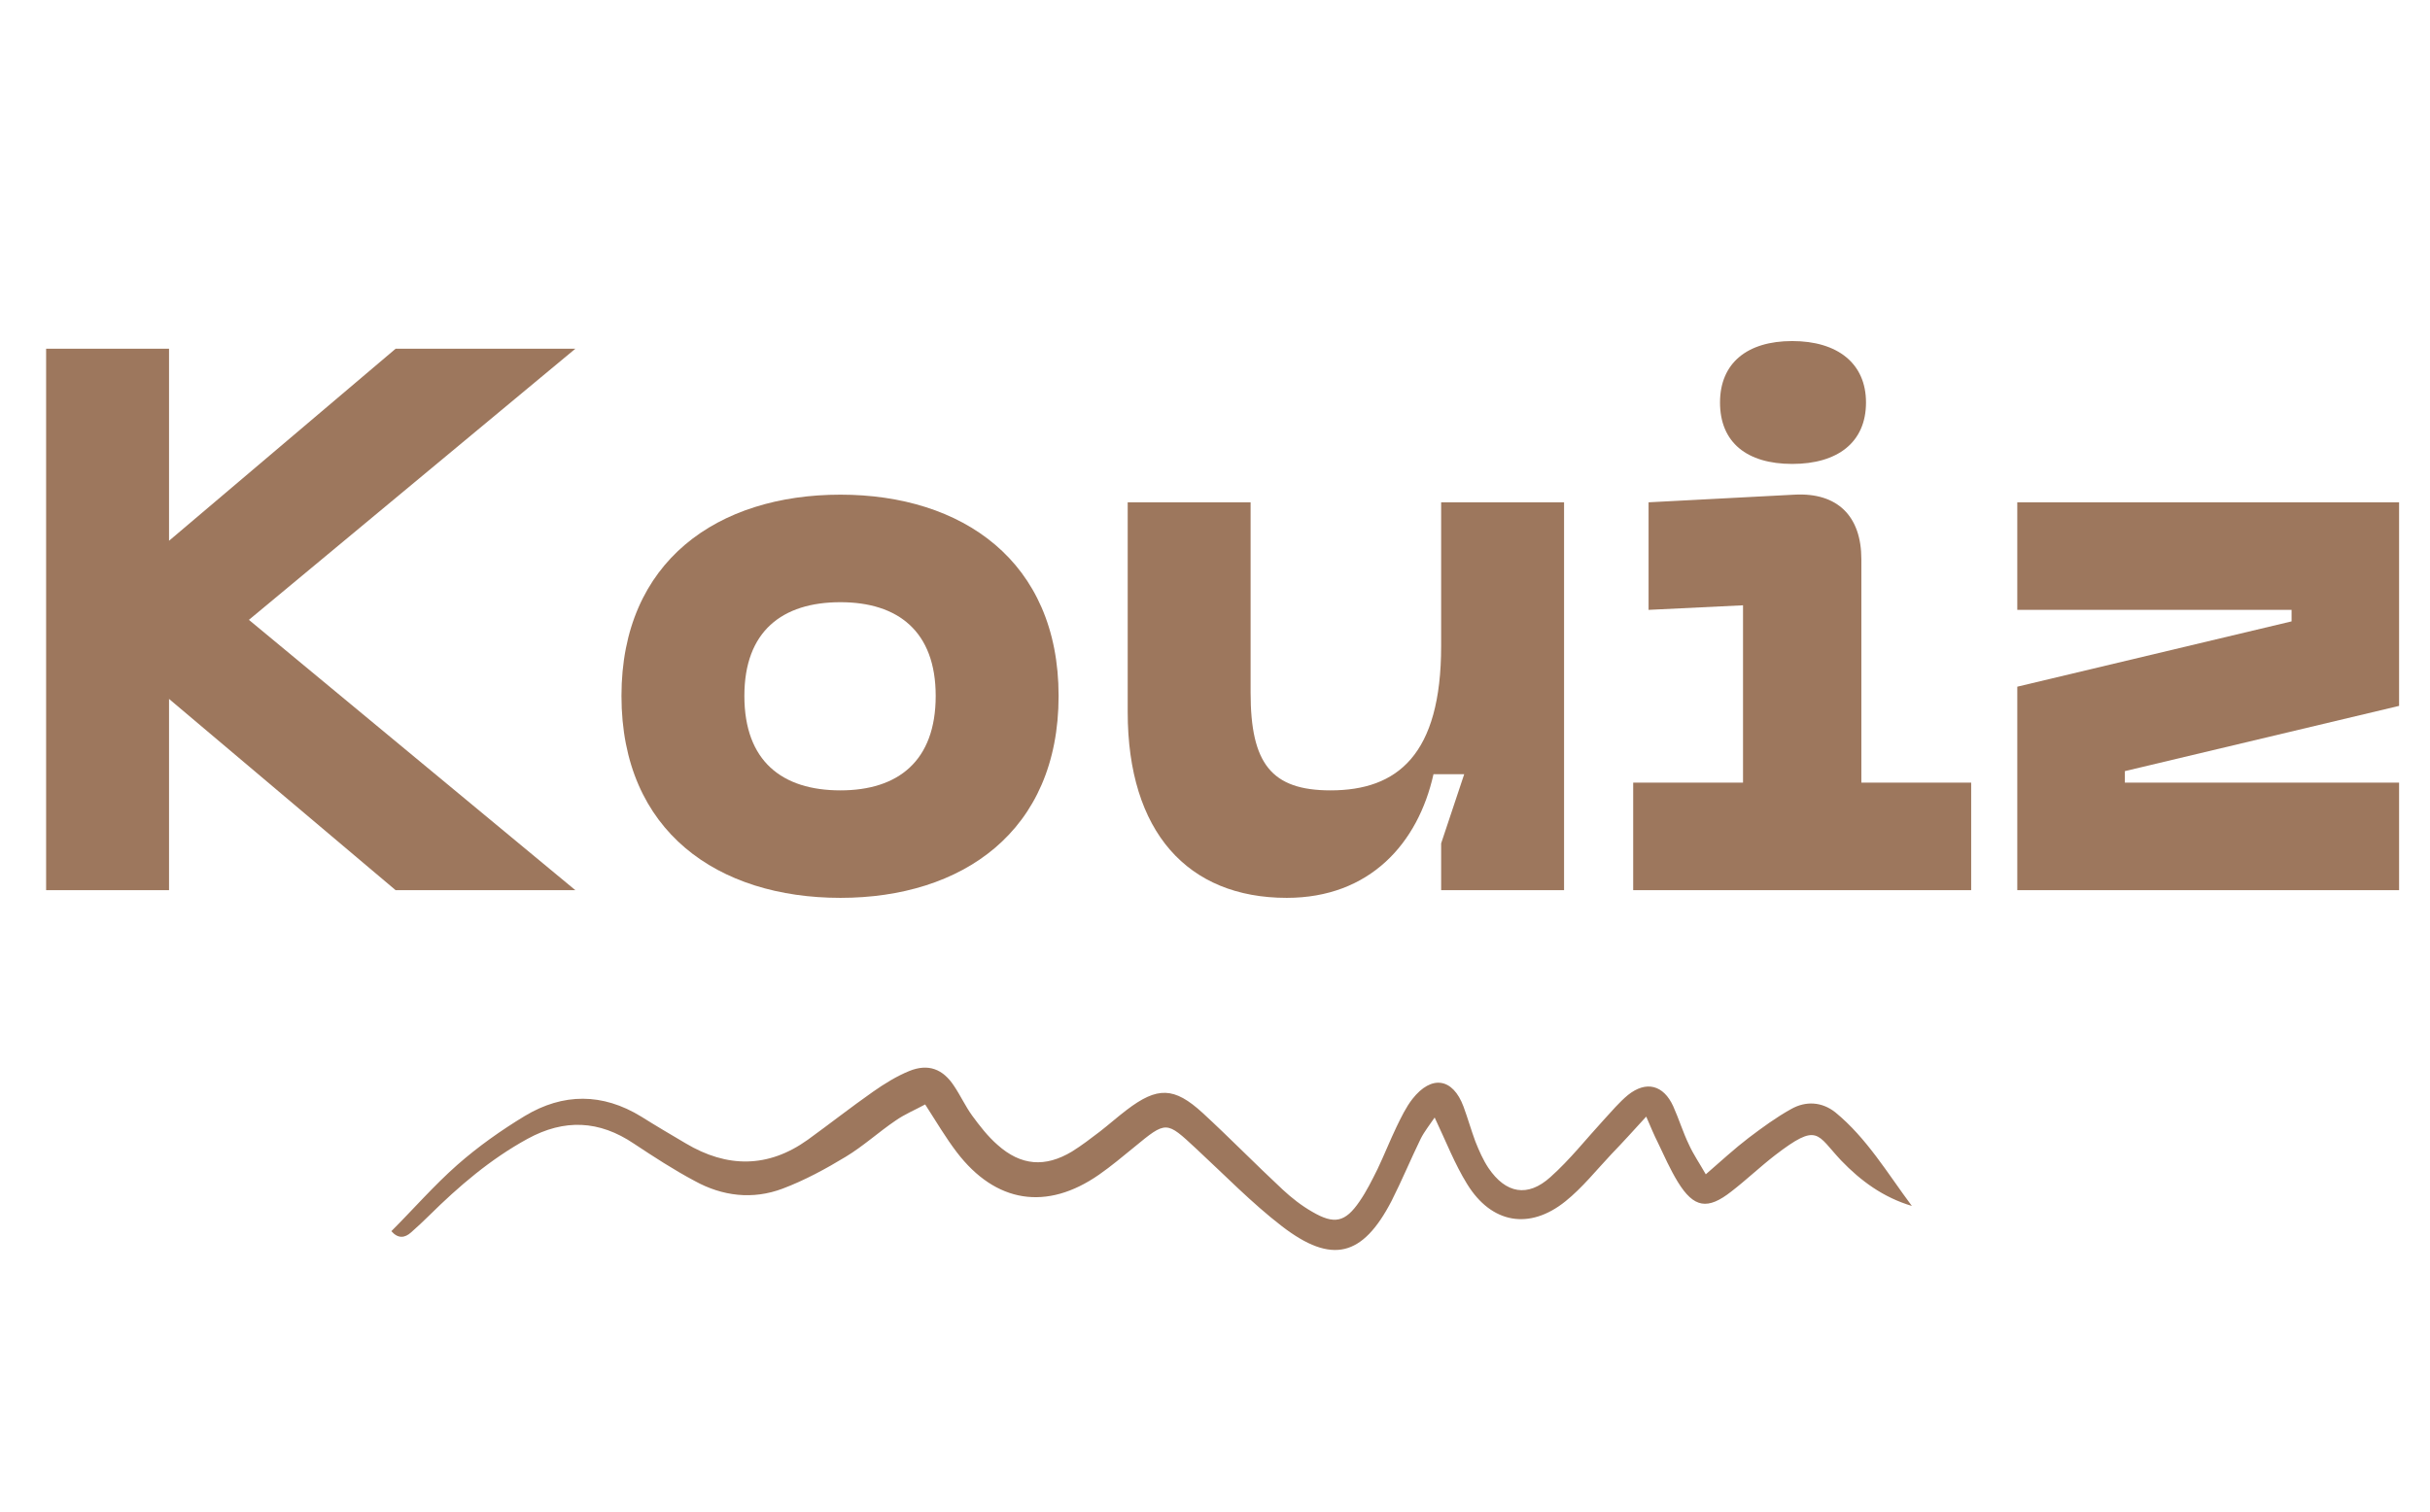
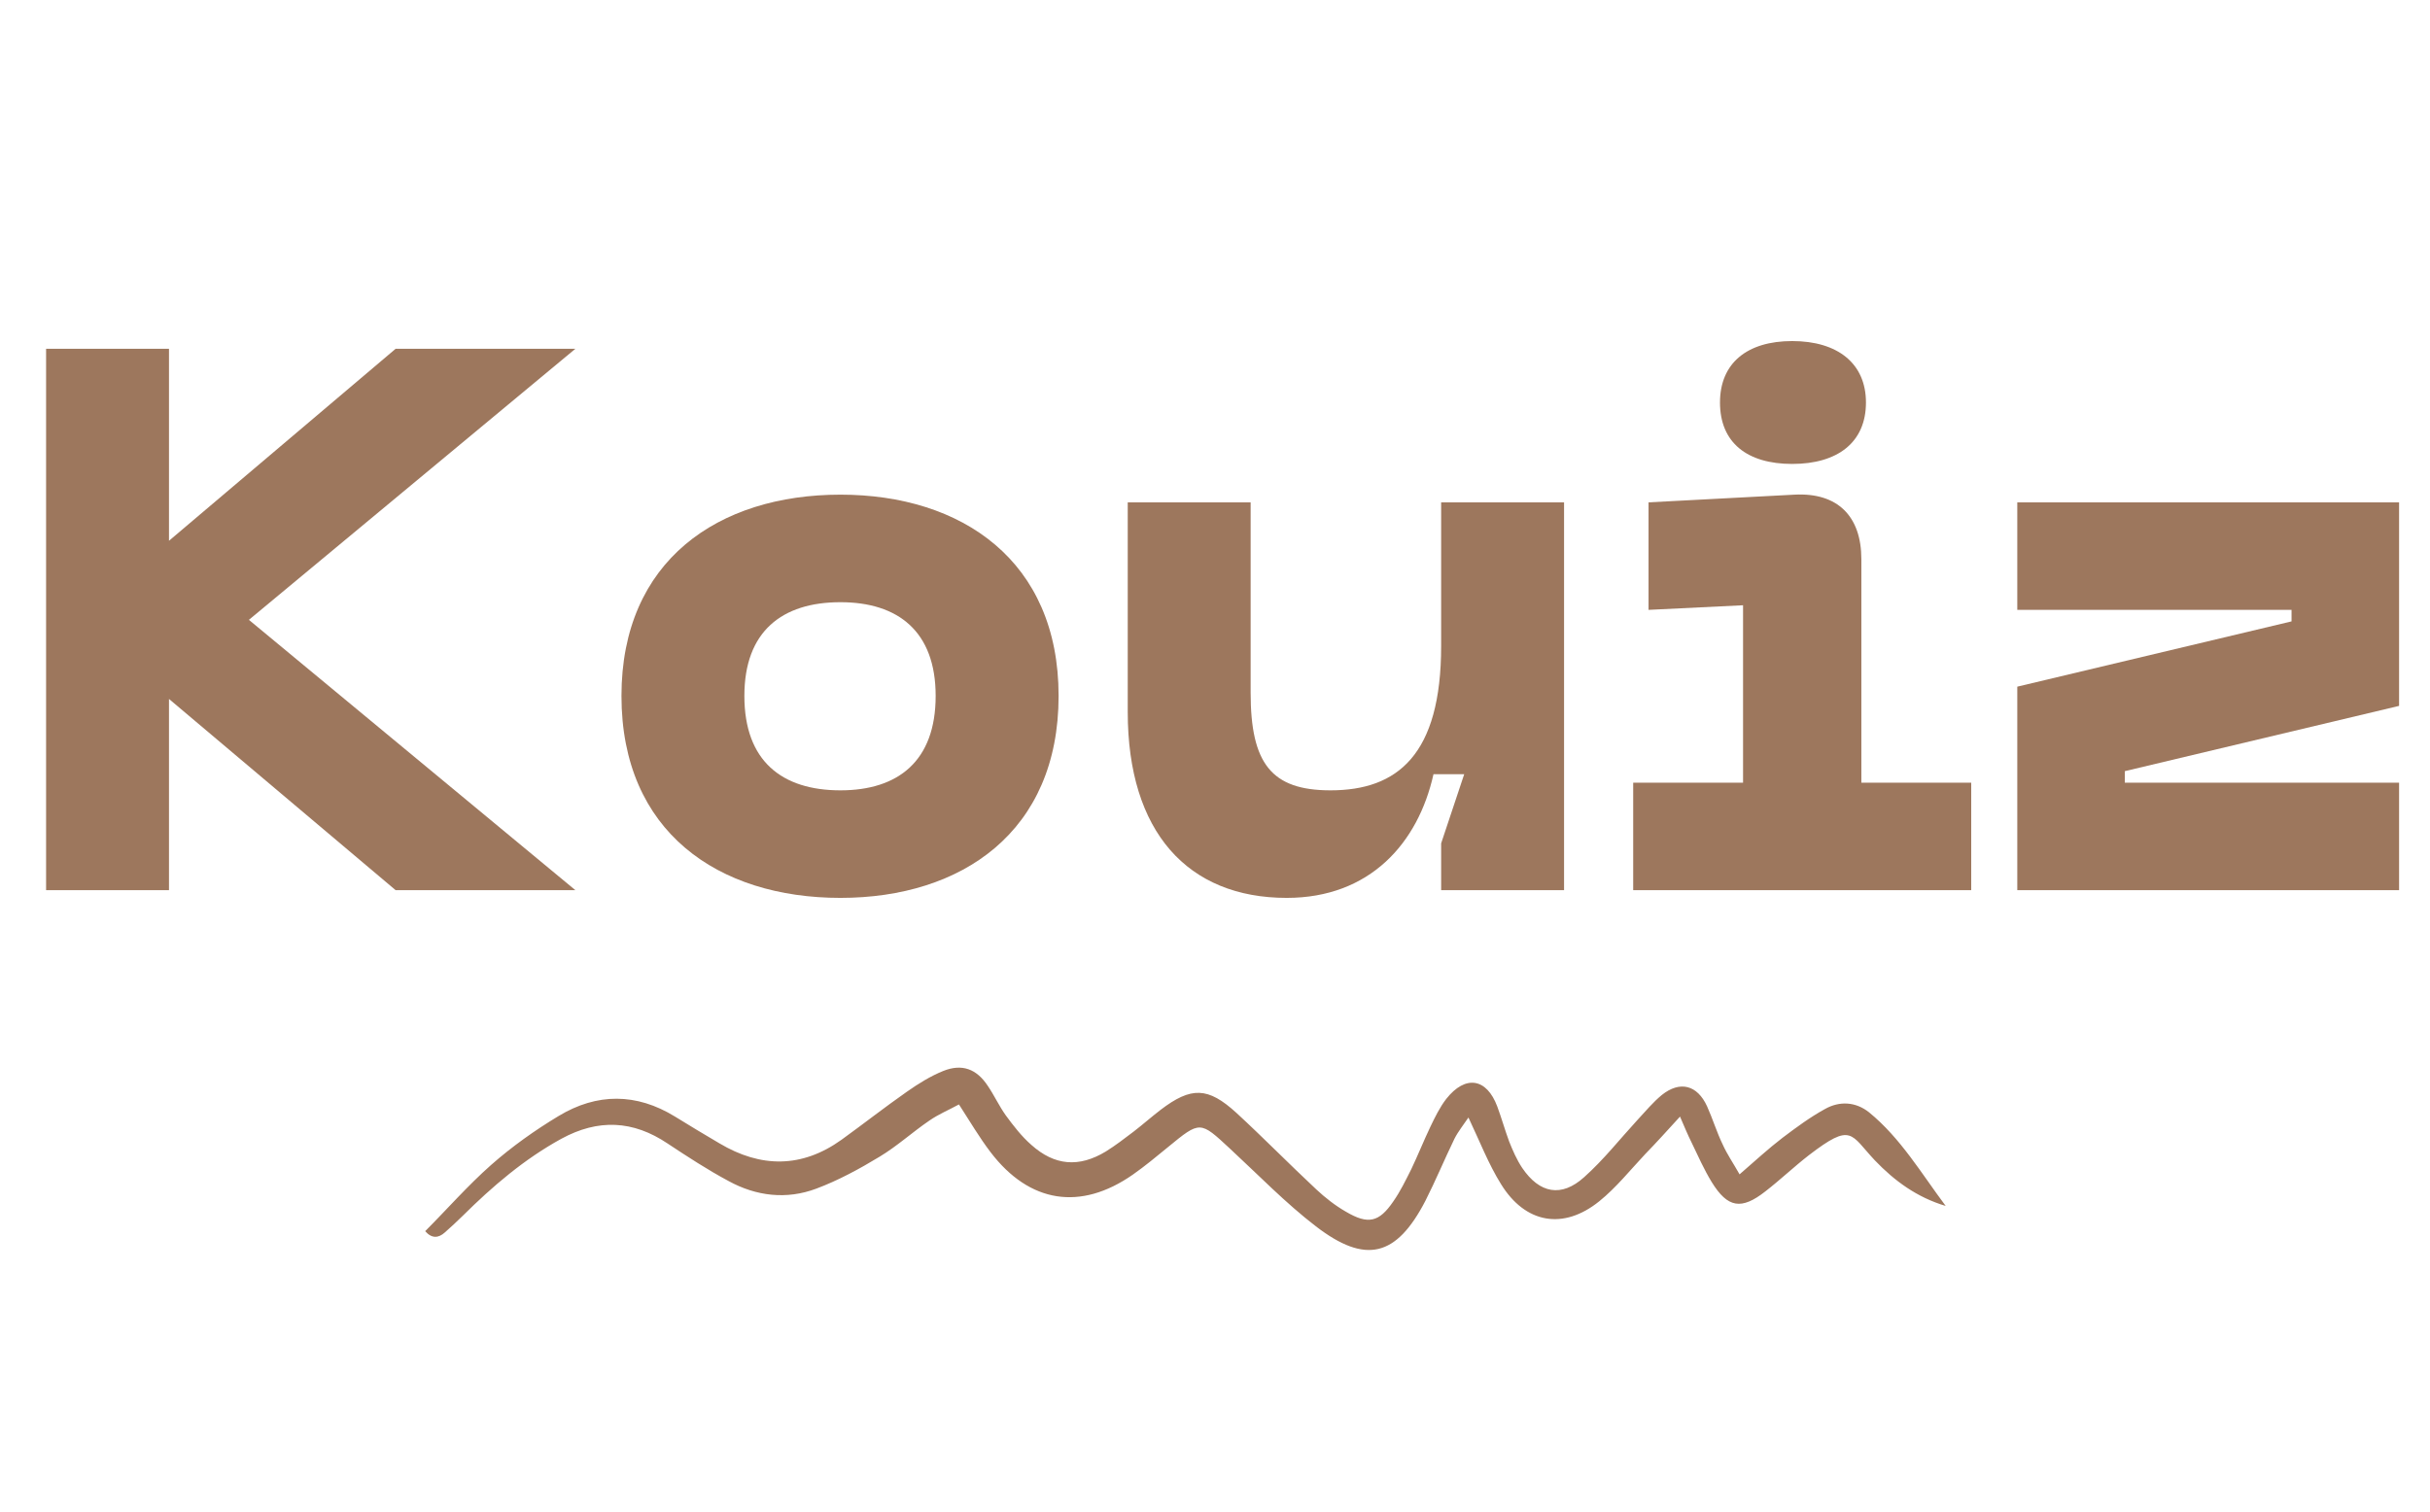
- <svg xmlns="http://www.w3.org/2000/svg" width="180" zoomAndPan="magnify" viewBox="0 0 135 84" height="112" preserveAspectRatio="xMidYMid meet" version="1.0">
+ <svg xmlns="http://www.w3.org/2000/svg" width="360" zoomAndPan="magnify" viewBox="0 0 270 168" height="224" preserveAspectRatio="xMidYMid meet" version="1.0">
  <defs>
    <g />
-     <clipPath id="5e36f3d922">
-       <path d="M 21.656 59.094 L 106.406 59.094 L 106.406 70 L 21.656 70 Z M 21.656 59.094 " clip-rule="nonzero" />
+     <clipPath id="01f76555da">
+       <path d="M 47.062 118.191 L 216.562 118.191 L 216.562 139 L 47.062 139 Z M 47.062 118.191 " clip-rule="nonzero" />
    </clipPath>
  </defs>
  <g fill="#9d775d" fill-opacity="1">
-     <g transform="translate(0.000000482143, 49.46908)">
+     <g transform="translate(0.00000241071, 98.93816)">
      <g>
-         <path d="M 21.98 -30.09 L 9.391 -19.418 L 9.391 -30.09 L 2.562 -30.09 L 2.562 0 L 9.391 0 L 9.391 -10.629 L 21.98 0 L 31.965 0 L 13.828 -15.023 L 31.965 -30.09 Z M 21.98 -30.09 " />
+         <path d="M 43.961 -60.176 L 18.777 -38.836 L 18.777 -60.176 L 5.121 -60.176 L 5.121 0 L 18.777 0 L 18.777 -21.254 L 43.961 0 L 63.934 0 L 27.656 -30.047 L 63.934 -60.176 Z M 43.961 -60.176 " />
      </g>
    </g>
  </g>
  <g fill="#9d775d" fill-opacity="1">
-     <g transform="translate(32.81913, 49.46908)">
+     <g transform="translate(65.63827, 98.93816)">
      <g>
-         <path d="M 1.707 -10.797 C 1.707 -3.242 7.086 0.426 13.871 0.426 C 20.613 0.426 25.992 -3.242 25.992 -10.797 C 25.992 -18.309 20.613 -21.98 13.871 -21.98 C 7.086 -21.98 1.707 -18.309 1.707 -10.797 Z M 8.535 -10.797 C 8.535 -14.383 10.629 -16.004 13.871 -16.004 C 17.07 -16.004 19.164 -14.383 19.164 -10.797 C 19.164 -7.172 17.07 -5.547 13.871 -5.547 C 10.629 -5.547 8.535 -7.172 8.535 -10.797 Z M 8.535 -10.797 " />
+         <path d="M 3.414 -21.594 C 3.414 -6.488 14.168 0.855 27.742 0.855 C 41.227 0.855 51.984 -6.488 51.984 -21.594 C 51.984 -36.617 41.227 -43.961 27.742 -43.961 C 14.168 -43.961 3.414 -36.617 3.414 -21.594 Z M 17.07 -21.594 C 17.07 -28.766 21.254 -32.008 27.742 -32.008 C 34.145 -32.008 38.324 -28.766 38.324 -21.594 C 38.324 -14.34 34.145 -11.098 27.742 -11.098 C 21.254 -11.098 17.07 -14.34 17.07 -21.594 Z M 17.07 -21.594 " />
      </g>
    </g>
  </g>
  <g fill="#9d775d" fill-opacity="1">
-     <g transform="translate(60.51695, 49.46908)">
+     <g transform="translate(121.0339, 98.93816)">
      <g>
-         <path d="M 13.402 -5.547 C 10.113 -5.547 8.961 -7.043 8.961 -10.969 L 8.961 -21.555 L 2.133 -21.555 L 2.133 -9.902 C 2.133 -3.242 5.465 0.426 10.969 0.426 C 15.578 0.426 18.266 -2.602 19.121 -6.445 L 20.828 -6.445 L 19.547 -2.602 L 19.547 0 L 26.375 0 L 26.375 -21.555 L 19.547 -21.555 L 19.547 -13.57 C 19.547 -7.512 17.113 -5.547 13.402 -5.547 Z M 13.402 -5.547 " />
+         <path d="M 26.801 -11.098 C 20.23 -11.098 17.926 -14.086 17.926 -21.938 L 17.926 -43.105 L 4.27 -43.105 L 4.27 -19.805 C 4.27 -6.488 10.926 0.855 21.938 0.855 C 31.156 0.855 36.531 -5.207 38.242 -12.891 L 41.656 -12.891 L 39.094 -5.207 L 39.094 0 L 52.75 0 L 52.75 -43.105 L 39.094 -43.105 L 39.094 -27.145 C 39.094 -15.023 34.23 -11.098 26.801 -11.098 Z M 26.801 -11.098 " />
      </g>
    </g>
  </g>
  <g fill="#9d775d" fill-opacity="1">
-     <g transform="translate(89.02564, 49.46908)">
+     <g transform="translate(178.0513, 98.93816)">
      <g>
-         <path d="M 10.543 -23.688 C 13.059 -23.688 14.641 -24.883 14.641 -27.102 C 14.641 -29.277 13.059 -30.516 10.543 -30.516 C 8.023 -30.516 6.531 -29.277 6.531 -27.102 C 6.531 -24.883 8.023 -23.688 10.543 -23.688 Z M 20.484 0 L 20.484 -5.977 L 14.383 -5.977 L 14.383 -18.395 C 14.383 -20.785 13.059 -22.109 10.668 -21.98 L 2.562 -21.555 L 2.562 -15.578 L 7.809 -15.832 L 7.809 -5.977 L 1.707 -5.977 L 1.707 0 Z M 20.484 0 " />
+         <path d="M 21.082 -47.375 C 26.121 -47.375 29.277 -49.762 29.277 -54.203 C 29.277 -58.555 26.121 -61.031 21.082 -61.031 C 16.047 -61.031 13.059 -58.555 13.059 -54.203 C 13.059 -49.762 16.047 -47.375 21.082 -47.375 Z M 40.973 0 L 40.973 -11.949 L 28.766 -11.949 L 28.766 -36.789 C 28.766 -41.57 26.121 -44.215 21.34 -43.961 L 5.121 -43.105 L 5.121 -31.156 L 15.621 -31.668 L 15.621 -11.949 L 3.414 -11.949 L 3.414 0 Z M 40.973 0 " />
      </g>
    </g>
  </g>
  <g fill="#9d775d" fill-opacity="1">
-     <g transform="translate(110.3645, 49.46908)">
+     <g transform="translate(220.729, 98.93816)">
      <g>
-         <path d="M 22.918 -21.555 L 1.707 -21.555 L 1.707 -15.578 L 16.945 -15.578 L 16.945 -14.938 L 1.707 -11.309 L 1.707 0 L 22.918 0 L 22.918 -5.977 L 7.684 -5.977 L 7.684 -6.617 L 22.918 -10.242 Z M 22.918 -21.555 " />
+         <path d="M 45.836 -43.105 L 3.414 -43.105 L 3.414 -31.156 L 33.887 -31.156 L 33.887 -29.875 L 3.414 -22.621 L 3.414 0 L 45.836 0 L 45.836 -11.949 L 15.363 -11.949 L 15.363 -13.23 L 45.836 -20.484 Z M 45.836 -43.105 " />
      </g>
    </g>
  </g>
-   <g clip-path="url(#5e36f3d922)">
-     <path fill="#9d775d" d="M 106.215 67.016 C 104.629 66.543 103.379 65.629 102.281 64.484 C 100.914 63.031 101.016 62.355 98.617 64.195 C 97.789 64.836 97.027 65.562 96.199 66.203 C 94.867 67.254 94.105 67.133 93.211 65.68 C 92.789 64.988 92.453 64.23 92.098 63.484 C 91.895 63.082 91.727 62.676 91.457 62.051 C 90.746 62.828 90.156 63.484 89.531 64.129 C 88.688 65.023 87.91 66.004 86.965 66.762 C 84.969 68.367 82.859 67.996 81.508 65.801 C 80.816 64.684 80.344 63.453 79.703 62.102 C 79.43 62.508 79.129 62.879 78.926 63.285 C 78.367 64.434 77.879 65.613 77.305 66.746 C 75.699 69.836 73.992 70.273 71.223 68.148 C 69.535 66.848 68.031 65.293 66.461 63.84 C 64.789 62.285 64.805 62.27 63 63.758 C 62.359 64.281 61.734 64.805 61.059 65.277 C 58.152 67.301 55.316 66.863 53.152 64.027 C 52.547 63.234 52.039 62.371 51.398 61.375 C 50.84 61.68 50.266 61.914 49.758 62.27 C 48.812 62.91 47.969 63.688 46.988 64.281 C 45.875 64.957 44.691 65.598 43.477 66.055 C 41.82 66.68 40.133 66.477 38.598 65.629 C 37.43 65.008 36.316 64.281 35.219 63.555 C 33.293 62.254 31.352 62.168 29.309 63.285 C 27.246 64.414 25.492 65.918 23.836 67.555 C 23.516 67.875 23.18 68.18 22.84 68.484 C 22.484 68.805 22.113 68.84 21.742 68.418 C 22.957 67.203 24.105 65.883 25.406 64.734 C 26.555 63.723 27.84 62.812 29.156 62.016 C 31.285 60.734 33.48 60.734 35.625 62.051 C 36.434 62.559 37.262 63.047 38.09 63.535 C 40.387 64.906 42.668 64.922 44.879 63.336 C 46.094 62.457 47.277 61.527 48.508 60.664 C 49.133 60.227 49.809 59.805 50.52 59.516 C 51.566 59.094 52.379 59.398 53 60.344 C 53.355 60.867 53.625 61.461 54 61.984 C 54.422 62.559 54.875 63.148 55.418 63.621 C 56.719 64.785 58.066 64.887 59.555 63.992 C 60.094 63.656 60.602 63.266 61.109 62.879 C 61.613 62.488 62.086 62.066 62.594 61.68 C 64.301 60.379 65.23 60.395 66.816 61.848 C 68.32 63.234 69.754 64.703 71.258 66.105 C 71.746 66.559 72.305 67 72.895 67.336 C 74.129 68.062 74.738 67.926 75.531 66.762 C 75.918 66.203 76.223 65.582 76.527 64.973 C 76.898 64.195 77.219 63.383 77.59 62.609 C 77.844 62.086 78.113 61.527 78.469 61.07 C 79.531 59.719 80.715 59.906 81.305 61.492 C 81.543 62.137 81.727 62.793 81.965 63.434 C 82.168 63.941 82.387 64.449 82.691 64.906 C 83.652 66.324 84.867 66.559 86.137 65.41 C 87.215 64.449 88.129 63.285 89.109 62.219 C 89.547 61.746 89.953 61.258 90.441 60.852 C 91.457 60.039 92.418 60.293 92.957 61.477 C 93.277 62.188 93.5 62.93 93.836 63.621 C 94.074 64.145 94.41 64.633 94.766 65.258 C 95.625 64.516 96.352 63.84 97.145 63.234 C 97.906 62.66 98.684 62.086 99.512 61.629 C 100.32 61.172 101.215 61.223 101.961 61.812 C 103.715 63.25 104.863 65.207 106.215 67.016 Z M 106.215 67.016 " fill-opacity="1" fill-rule="nonzero" />
+   <g clip-path="url(#01f76555da)">
+     <path fill="#9d775d" d="M 216.188 134.031 C 213.012 133.086 210.512 131.262 208.316 128.965 C 205.582 126.059 205.785 124.711 200.988 128.391 C 199.332 129.676 197.812 131.125 196.156 132.41 C 193.488 134.504 191.969 134.27 190.18 131.363 C 189.336 129.977 188.66 128.457 187.949 126.973 C 187.543 126.16 187.207 125.352 186.668 124.102 C 185.246 125.656 184.066 126.973 182.816 128.254 C 181.129 130.047 179.574 132.004 177.684 133.523 C 173.695 136.734 169.477 135.988 166.773 131.598 C 165.387 129.371 164.441 126.906 163.16 124.203 C 162.617 125.012 162.012 125.758 161.605 126.566 C 160.492 128.863 159.512 131.227 158.363 133.492 C 155.152 139.672 151.742 140.551 146.203 136.293 C 142.824 133.695 139.82 130.586 136.68 127.68 C 133.336 124.574 133.367 124.539 129.754 127.512 C 128.473 128.559 127.223 129.605 125.871 130.551 C 120.062 134.605 114.387 133.727 110.062 128.055 C 108.848 126.465 107.836 124.742 106.551 122.75 C 105.438 123.359 104.289 123.832 103.273 124.539 C 101.383 125.824 99.695 127.379 97.734 128.559 C 95.508 129.91 93.141 131.195 90.711 132.105 C 87.398 133.355 84.023 132.949 80.949 131.262 C 78.617 130.012 76.391 128.559 74.195 127.105 C 70.344 124.508 66.461 124.336 62.371 126.566 C 58.25 128.828 54.738 131.836 51.43 135.113 C 50.789 135.754 50.113 136.363 49.438 136.969 C 48.727 137.613 47.984 137.68 47.242 136.836 C 49.672 134.402 51.969 131.77 54.57 129.473 C 56.867 127.445 59.434 125.621 62.07 124.035 C 66.324 121.465 70.715 121.465 75.004 124.102 C 76.625 125.113 78.281 126.094 79.938 127.074 C 84.527 129.809 89.09 129.844 93.512 126.668 C 95.945 124.91 98.309 123.055 100.773 121.332 C 102.023 120.453 103.375 119.609 104.793 119.035 C 106.887 118.191 108.512 118.797 109.758 120.691 C 110.469 121.738 111.008 122.918 111.754 123.965 C 112.598 125.113 113.508 126.297 114.59 127.242 C 117.191 129.574 119.891 129.777 122.863 127.984 C 123.945 127.309 124.957 126.531 125.973 125.758 C 126.984 124.98 127.93 124.137 128.945 123.359 C 132.355 120.758 134.215 120.793 137.387 123.695 C 140.395 126.465 143.266 129.402 146.27 132.207 C 147.25 133.121 148.363 133.996 149.547 134.672 C 152.012 136.125 153.23 135.855 154.816 133.523 C 155.594 132.41 156.199 131.16 156.809 129.945 C 157.551 128.391 158.195 126.77 158.938 125.215 C 159.441 124.168 159.984 123.055 160.691 122.141 C 162.82 119.441 165.184 119.812 166.367 122.988 C 166.84 124.27 167.211 125.586 167.684 126.871 C 168.09 127.883 168.527 128.898 169.137 129.809 C 171.062 132.645 173.492 133.121 176.027 130.824 C 178.188 128.898 180.012 126.566 181.973 124.438 C 182.852 123.492 183.66 122.516 184.641 121.703 C 186.668 120.082 188.59 120.59 189.672 122.953 C 190.312 124.371 190.754 125.859 191.43 127.242 C 191.902 128.289 192.578 129.27 193.285 130.52 C 195.008 129.031 196.461 127.68 198.047 126.465 C 199.57 125.316 201.121 124.168 202.777 123.258 C 204.398 122.344 206.188 122.445 207.676 123.629 C 211.188 126.5 213.484 130.418 216.188 134.031 Z M 216.188 134.031 " fill-opacity="1" fill-rule="nonzero" />
  </g>
</svg>
